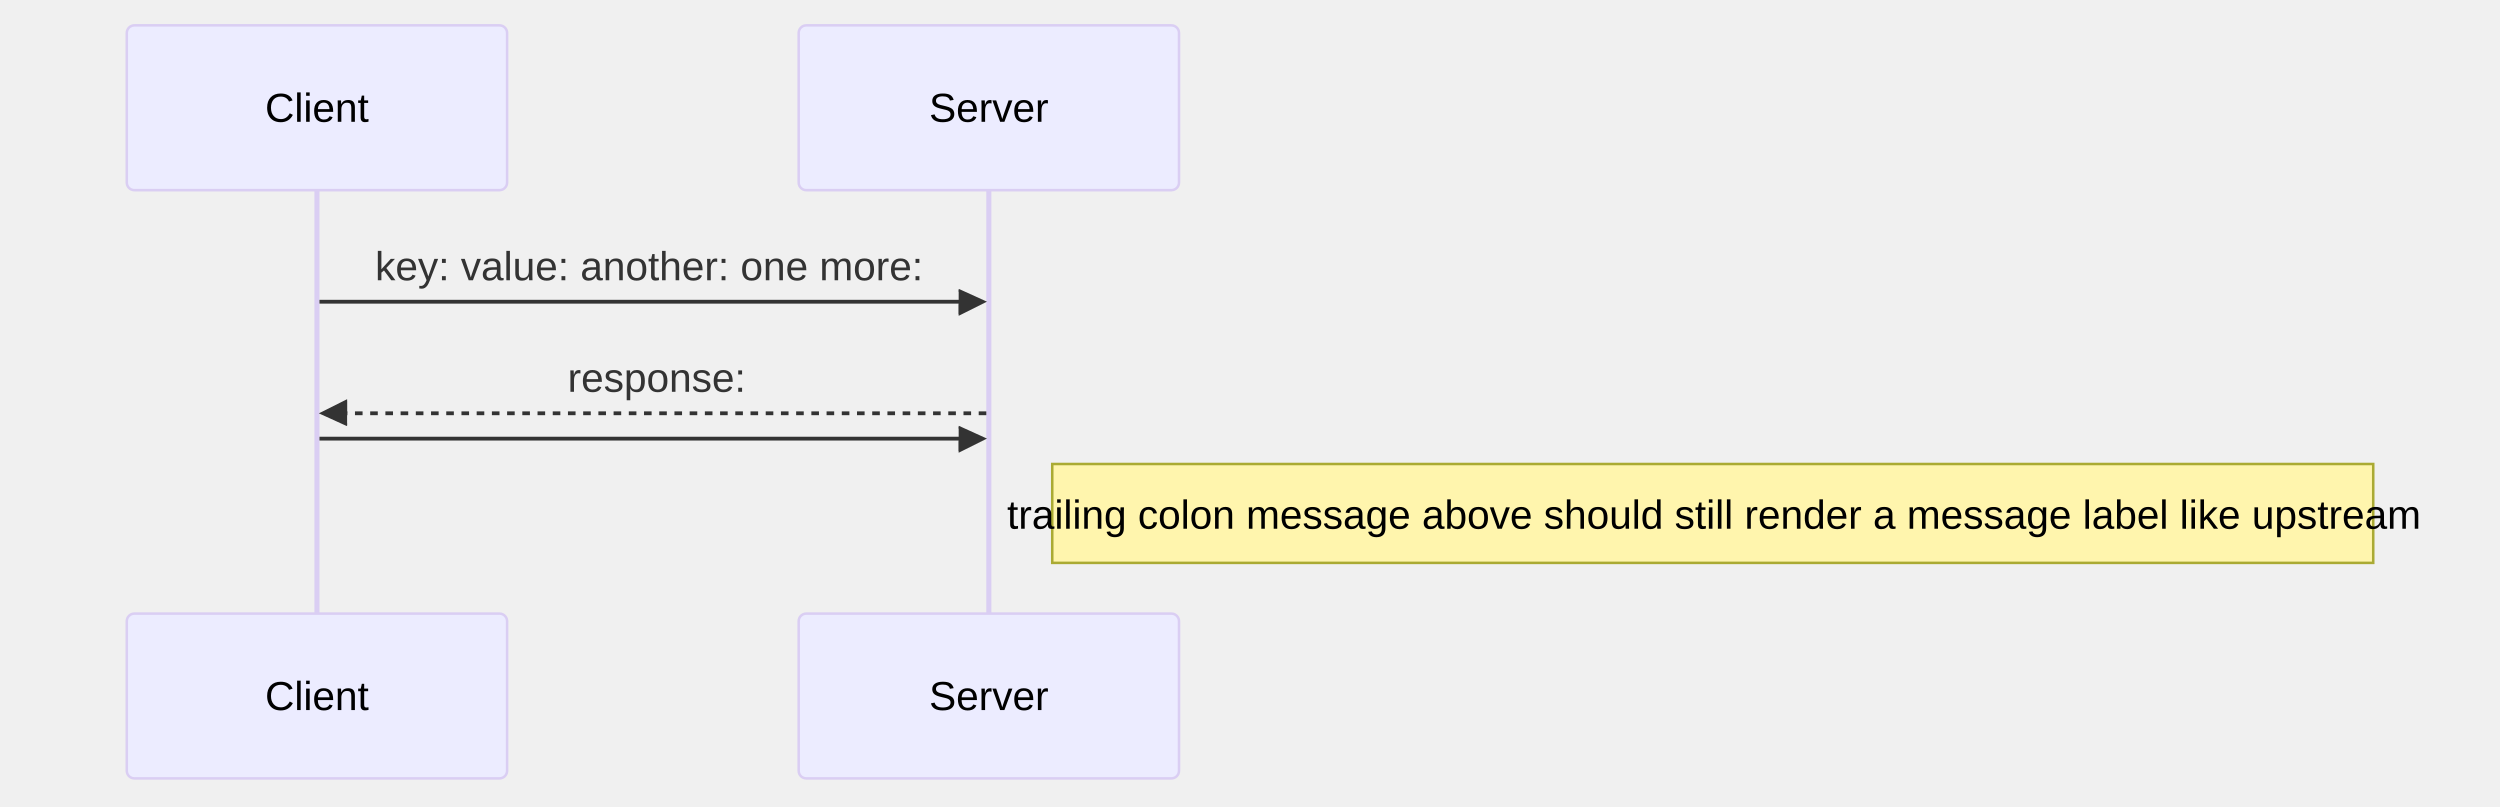
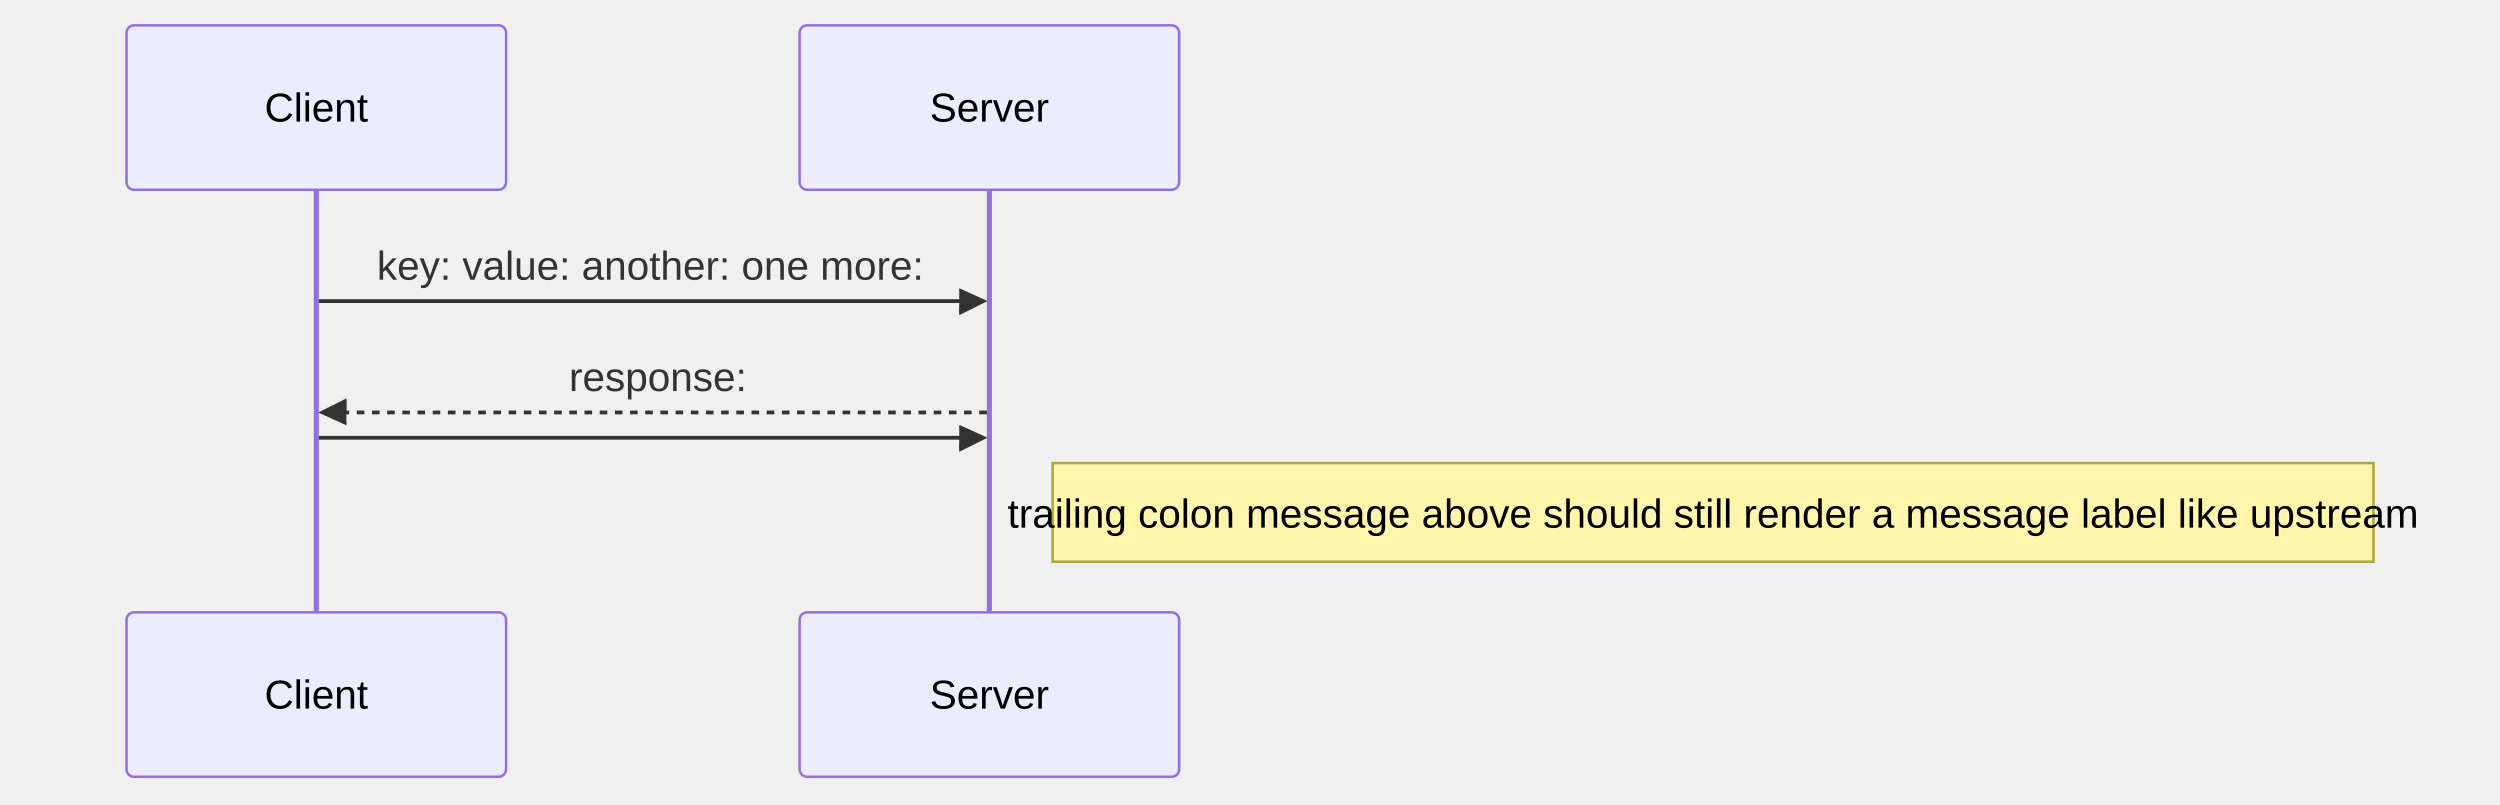
- <svg xmlns="http://www.w3.org/2000/svg" id="stress_message_text_with_colons_039" width="100%" style="max-width: 986px; background-color: white;" viewBox="-50 -10 986 318" role="graphics-document document" aria-roledescription="sequence">
+ <svg xmlns="http://www.w3.org/2000/svg" id="stress_message_text_with_colons_039" width="100%" style="max-width: 988px; background-color: white;" viewBox="-50 -10 988 318" role="graphics-document document" aria-roledescription="sequence">
  <g>
-     <rect x="265" y="232" fill="#eaeaea" stroke="#666" width="150" height="65" name="S" rx="3" ry="3" class="actor actor-bottom" />
-     <text x="340" y="264.5" dominant-baseline="central" alignment-baseline="central" class="actor actor-box" style="text-anchor: middle; font-size: 16px; font-weight: 400;">
-       <tspan x="340" dy="0">Server</tspan>
+     <rect x="266" y="232" fill="#eaeaea" stroke="#666" width="150" height="65" name="S" rx="3" ry="3" class="actor actor-bottom" />
+     <text x="341" y="264.5" dominant-baseline="central" alignment-baseline="central" class="actor actor-box" style="text-anchor: middle; font-size: 16px; font-weight: 400;">
+       <tspan x="341" dy="0">Server</tspan>
    </text>
  </g>
  <g>
    <rect x="0" y="232" fill="#eaeaea" stroke="#666" width="150" height="65" name="C" rx="3" ry="3" class="actor actor-bottom" />
    <text x="75" y="264.5" dominant-baseline="central" alignment-baseline="central" class="actor actor-box" style="text-anchor: middle; font-size: 16px; font-weight: 400;">
      <tspan x="75" dy="0">Client</tspan>
    </text>
  </g>
  <g>
-     <line id="actor1" x1="340" y1="65" x2="340" y2="232" class="actor-line 200" stroke-width="0.5px" stroke="#999" name="S" />
-     <g id="root-1">
-       <rect x="265" y="0" fill="#eaeaea" stroke="#666" width="150" height="65" name="S" rx="3" ry="3" class="actor actor-top" />
-       <text x="340" y="32.5" dominant-baseline="central" alignment-baseline="central" class="actor actor-box" style="text-anchor: middle; font-size: 16px; font-weight: 400;">
-         <tspan x="340" dy="0">Server</tspan>
+     <line id="actor1" x1="341" y1="65" x2="341" y2="232" class="actor-line 200" stroke-width="0.5px" stroke="#999" name="S" data-et="life-line" data-id="S" />
+     <g id="root-1" data-et="participant" data-type="participant" data-id="S">
+       <rect x="266" y="0" fill="#eaeaea" stroke="#666" width="150" height="65" name="S" rx="3" ry="3" class="actor actor-top" />
+       <text x="341" y="32.5" dominant-baseline="central" alignment-baseline="central" class="actor actor-box" style="text-anchor: middle; font-size: 16px; font-weight: 400;">
+         <tspan x="341" dy="0">Server</tspan>
      </text>
    </g>
  </g>
  <g>
-     <line id="actor0" x1="75" y1="65" x2="75" y2="232" class="actor-line 200" stroke-width="0.5px" stroke="#999" name="C" />
-     <g id="root-0">
+     <line id="actor0" x1="75" y1="65" x2="75" y2="232" class="actor-line 200" stroke-width="0.5px" stroke="#999" name="C" data-et="life-line" data-id="C" />
+     <g id="root-0" data-et="participant" data-type="participant" data-id="C">
      <rect x="0" y="0" fill="#eaeaea" stroke="#666" width="150" height="65" name="C" rx="3" ry="3" class="actor actor-top" />
      <text x="75" y="32.5" dominant-baseline="central" alignment-baseline="central" class="actor actor-box" style="text-anchor: middle; font-size: 16px; font-weight: 400;">
        <tspan x="75" dy="0">Client</tspan>
      </text>
    </g>
  </g>
-   <style>#stress_message_text_with_colons_039{font-family:"trebuchet ms",verdana,arial,sans-serif;font-size:16px;fill:#333;}@keyframes edge-animation-frame{from{stroke-dashoffset:0;}}@keyframes dash{to{stroke-dashoffset:0;}}#stress_message_text_with_colons_039 .edge-animation-slow{stroke-dasharray:9,5!important;stroke-dashoffset:900;animation:dash 50s linear infinite;stroke-linecap:round;}#stress_message_text_with_colons_039 .edge-animation-fast{stroke-dasharray:9,5!important;stroke-dashoffset:900;animation:dash 20s linear infinite;stroke-linecap:round;}#stress_message_text_with_colons_039 .error-icon{fill:#552222;}#stress_message_text_with_colons_039 .error-text{fill:#552222;stroke:#552222;}#stress_message_text_with_colons_039 .edge-thickness-normal{stroke-width:1px;}#stress_message_text_with_colons_039 .edge-thickness-thick{stroke-width:3.5px;}#stress_message_text_with_colons_039 .edge-pattern-solid{stroke-dasharray:0;}#stress_message_text_with_colons_039 .edge-thickness-invisible{stroke-width:0;fill:none;}#stress_message_text_with_colons_039 .edge-pattern-dashed{stroke-dasharray:3;}#stress_message_text_with_colons_039 .edge-pattern-dotted{stroke-dasharray:2;}#stress_message_text_with_colons_039 .marker{fill:#333333;stroke:#333333;}#stress_message_text_with_colons_039 .marker.cross{stroke:#333333;}#stress_message_text_with_colons_039 svg{font-family:"trebuchet ms",verdana,arial,sans-serif;font-size:16px;}#stress_message_text_with_colons_039 p{margin:0;}#stress_message_text_with_colons_039 .actor{stroke:hsl(259.626, 59.777%, 87.902%);fill:#ECECFF;}#stress_message_text_with_colons_039 text.actor&gt;tspan{fill:black;stroke:none;}#stress_message_text_with_colons_039 .actor-line{stroke:hsl(259.626, 59.777%, 87.902%);}#stress_message_text_with_colons_039 .innerArc{stroke-width:1.5;stroke-dasharray:none;}#stress_message_text_with_colons_039 .messageLine0{stroke-width:1.5;stroke-dasharray:none;stroke:#333;}#stress_message_text_with_colons_039 .messageLine1{stroke-width:1.5;stroke-dasharray:2,2;stroke:#333;}#stress_message_text_with_colons_039 #arrowhead path{fill:#333;stroke:#333;}#stress_message_text_with_colons_039 .sequenceNumber{fill:white;}#stress_message_text_with_colons_039 #sequencenumber{fill:#333;}#stress_message_text_with_colons_039 #crosshead path{fill:#333;stroke:#333;}#stress_message_text_with_colons_039 .messageText{fill:#333;stroke:none;}#stress_message_text_with_colons_039 .labelBox{stroke:hsl(259.626, 59.777%, 87.902%);fill:#ECECFF;}#stress_message_text_with_colons_039 .labelText,#stress_message_text_with_colons_039 .labelText&gt;tspan{fill:black;stroke:none;}#stress_message_text_with_colons_039 .loopText,#stress_message_text_with_colons_039 .loopText&gt;tspan{fill:black;stroke:none;}#stress_message_text_with_colons_039 .loopLine{stroke-width:2px;stroke-dasharray:2,2;stroke:hsl(259.626, 59.777%, 87.902%);fill:hsl(259.626, 59.777%, 87.902%);}#stress_message_text_with_colons_039 .note{stroke:#aaaa33;fill:#fff5ad;}#stress_message_text_with_colons_039 .noteText,#stress_message_text_with_colons_039 .noteText&gt;tspan{fill:black;stroke:none;}#stress_message_text_with_colons_039 .activation0{fill:#f4f4f4;stroke:#666;}#stress_message_text_with_colons_039 .activation1{fill:#f4f4f4;stroke:#666;}#stress_message_text_with_colons_039 .activation2{fill:#f4f4f4;stroke:#666;}#stress_message_text_with_colons_039 .actorPopupMenu{position:absolute;}#stress_message_text_with_colons_039 .actorPopupMenuPanel{position:absolute;fill:#ECECFF;box-shadow:0px 8px 16px 0px rgba(0,0,0,0.2);filter:drop-shadow(3px 5px 2px rgb(0 0 0 / 0.4));}#stress_message_text_with_colons_039 .actor-man line{stroke:hsl(259.626, 59.777%, 87.902%);fill:#ECECFF;}#stress_message_text_with_colons_039 .actor-man circle,#stress_message_text_with_colons_039 line{stroke:hsl(259.626, 59.777%, 87.902%);fill:#ECECFF;stroke-width:2px;}#stress_message_text_with_colons_039 :root{--mermaid-font-family:"trebuchet ms",verdana,arial,sans-serif;}</style>
+   <style>#stress_message_text_with_colons_039{font-family:"trebuchet ms",verdana,arial,sans-serif;font-size:16px;fill:#333;}@keyframes edge-animation-frame{from{stroke-dashoffset:0;}}@keyframes dash{to{stroke-dashoffset:0;}}#stress_message_text_with_colons_039 .edge-animation-slow{stroke-dasharray:9,5!important;stroke-dashoffset:900;animation:dash 50s linear infinite;stroke-linecap:round;}#stress_message_text_with_colons_039 .edge-animation-fast{stroke-dasharray:9,5!important;stroke-dashoffset:900;animation:dash 20s linear infinite;stroke-linecap:round;}#stress_message_text_with_colons_039 .error-icon{fill:#552222;}#stress_message_text_with_colons_039 .error-text{fill:#552222;stroke:#552222;}#stress_message_text_with_colons_039 .edge-thickness-normal{stroke-width:1px;}#stress_message_text_with_colons_039 .edge-thickness-thick{stroke-width:3.5px;}#stress_message_text_with_colons_039 .edge-pattern-solid{stroke-dasharray:0;}#stress_message_text_with_colons_039 .edge-thickness-invisible{stroke-width:0;fill:none;}#stress_message_text_with_colons_039 .edge-pattern-dashed{stroke-dasharray:3;}#stress_message_text_with_colons_039 .edge-pattern-dotted{stroke-dasharray:2;}#stress_message_text_with_colons_039 .marker{fill:#333333;stroke:#333333;}#stress_message_text_with_colons_039 .marker.cross{stroke:#333333;}#stress_message_text_with_colons_039 svg{font-family:"trebuchet ms",verdana,arial,sans-serif;font-size:16px;}#stress_message_text_with_colons_039 p{margin:0;}#stress_message_text_with_colons_039 .actor{stroke:#9370DB;fill:#ECECFF;stroke-width:1;}#stress_message_text_with_colons_039 rect.actor.outer-path[data-look="neo"]{filter:drop-shadow(1px 2px 2px rgba(185, 185, 185, 1));}#stress_message_text_with_colons_039 rect.note[data-look="neo"]{stroke:#aaaa33;fill:#fff5ad;filter:drop-shadow(1px 2px 2px rgba(185, 185, 185, 1));}#stress_message_text_with_colons_039 text.actor&gt;tspan{fill:black;stroke:none;}#stress_message_text_with_colons_039 .actor-line{stroke:#9370DB;}#stress_message_text_with_colons_039 .innerArc{stroke-width:1.5;stroke-dasharray:none;}#stress_message_text_with_colons_039 .messageLine0{stroke-width:1.5;stroke-dasharray:none;stroke:#333;}#stress_message_text_with_colons_039 .messageLine1{stroke-width:1.5;stroke-dasharray:2,2;stroke:#333;}#stress_message_text_with_colons_039 [id$="-arrowhead"] path{fill:#333;stroke:#333;}#stress_message_text_with_colons_039 .sequenceNumber{fill:white;}#stress_message_text_with_colons_039 [id$="-sequencenumber"]{fill:#333;}#stress_message_text_with_colons_039 [id$="-crosshead"] path{fill:#333;stroke:#333;}#stress_message_text_with_colons_039 .messageText{fill:#333;stroke:none;}#stress_message_text_with_colons_039 .labelBox{stroke:#9370DB;fill:#ECECFF;filter:none;}#stress_message_text_with_colons_039 .labelText,#stress_message_text_with_colons_039 .labelText&gt;tspan{fill:black;stroke:none;}#stress_message_text_with_colons_039 .loopText,#stress_message_text_with_colons_039 .loopText&gt;tspan{fill:black;stroke:none;}#stress_message_text_with_colons_039 .sectionTitle,#stress_message_text_with_colons_039 .sectionTitle&gt;tspan{fill:black;stroke:none;}#stress_message_text_with_colons_039 .loopLine{stroke-width:2px;stroke-dasharray:2,2;stroke:#9370DB;fill:#9370DB;}#stress_message_text_with_colons_039 .note{stroke:#aaaa33;fill:#fff5ad;}#stress_message_text_with_colons_039 .noteText,#stress_message_text_with_colons_039 .noteText&gt;tspan{fill:black;stroke:none;font-weight:normal;}#stress_message_text_with_colons_039 .activation0{fill:#f4f4f4;stroke:#666;}#stress_message_text_with_colons_039 .activation1{fill:#f4f4f4;stroke:#666;}#stress_message_text_with_colons_039 .activation2{fill:#f4f4f4;stroke:#666;}#stress_message_text_with_colons_039 .actorPopupMenu{position:absolute;}#stress_message_text_with_colons_039 .actorPopupMenuPanel{position:absolute;fill:#ECECFF;box-shadow:0px 8px 16px 0px rgba(0,0,0,0.2);filter:drop-shadow(3px 5px 2px rgb(0 0 0 / 0.4));}#stress_message_text_with_colons_039 .actor-man circle,#stress_message_text_with_colons_039 line{fill:#ECECFF;stroke-width:2px;}#stress_message_text_with_colons_039 g rect.rect{filter:drop-shadow(1px 2px 2px rgba(185, 185, 185, 1));stroke:#9370DB;}#stress_message_text_with_colons_039 .node .neo-node{stroke:#9370DB;}#stress_message_text_with_colons_039 [data-look="neo"].node rect,#stress_message_text_with_colons_039 [data-look="neo"].cluster rect,#stress_message_text_with_colons_039 [data-look="neo"].node polygon{stroke:#9370DB;filter:drop-shadow(1px 2px 2px rgba(185, 185, 185, 1));}#stress_message_text_with_colons_039 [data-look="neo"].node path{stroke:#9370DB;stroke-width:1px;}#stress_message_text_with_colons_039 [data-look="neo"].node .outer-path{filter:drop-shadow(1px 2px 2px rgba(185, 185, 185, 1));}#stress_message_text_with_colons_039 [data-look="neo"].node .neo-line path{stroke:#9370DB;filter:none;}#stress_message_text_with_colons_039 [data-look="neo"].node circle{stroke:#9370DB;filter:drop-shadow(1px 2px 2px rgba(185, 185, 185, 1));}#stress_message_text_with_colons_039 [data-look="neo"].node circle .state-start{fill:#000000;}#stress_message_text_with_colons_039 [data-look="neo"].icon-shape .icon{fill:#9370DB;filter:drop-shadow(1px 2px 2px rgba(185, 185, 185, 1));}#stress_message_text_with_colons_039 [data-look="neo"].icon-shape .icon-neo path{stroke:#9370DB;filter:drop-shadow(1px 2px 2px rgba(185, 185, 185, 1));}#stress_message_text_with_colons_039 :root{--mermaid-font-family:"trebuchet ms",verdana,arial,sans-serif;}</style>
  <g />
  <defs>
-     <symbol id="computer" width="24" height="24">
+     <symbol id="stress_message_text_with_colons_039-computer" width="24" height="24">
      <path transform="scale(.5)" d="M2 2v13h20v-13h-20zm18 11h-16v-9h16v9zm-10.228 6l.466-1h3.524l.467 1h-4.457zm14.228 3h-24l2-6h2.104l-1.33 4h18.45l-1.297-4h2.073l2 6zm-5-10h-14v-7h14v7z" />
    </symbol>
  </defs>
  <defs>
-     <symbol id="database" fill-rule="evenodd" clip-rule="evenodd">
+     <symbol id="stress_message_text_with_colons_039-database" fill-rule="evenodd" clip-rule="evenodd">
      <path transform="scale(.5)" d="M12.258.001l.256.004.255.005.253.008.251.01.249.012.247.015.246.016.242.019.241.02.239.023.236.024.233.027.231.028.229.031.225.032.223.034.22.036.217.038.214.04.211.041.208.043.205.045.201.046.198.048.194.05.191.051.187.053.183.054.18.056.175.057.172.059.168.06.163.061.16.063.155.064.15.066.074.033.073.033.071.034.07.034.069.035.068.035.067.035.066.035.064.036.064.036.062.036.06.036.06.037.058.037.058.037.055.038.055.038.053.038.052.038.051.039.05.039.048.039.047.039.045.04.044.04.043.04.041.04.04.041.039.041.037.041.036.041.034.041.033.042.032.042.03.042.029.042.027.042.026.043.024.043.023.043.021.043.02.043.018.044.017.043.015.044.013.044.012.044.011.045.009.044.007.045.006.045.004.045.002.045.001.045v17l-.001.045-.002.045-.004.045-.006.045-.007.045-.009.044-.011.045-.012.044-.013.044-.015.044-.017.043-.018.044-.02.043-.021.043-.023.043-.024.043-.026.043-.027.042-.029.042-.03.042-.032.042-.033.042-.034.041-.036.041-.037.041-.039.041-.04.041-.041.04-.043.04-.044.04-.045.04-.047.039-.048.039-.05.039-.051.039-.052.038-.053.038-.055.038-.055.038-.058.037-.058.037-.06.037-.06.036-.062.036-.064.036-.064.036-.066.035-.067.035-.068.035-.069.035-.07.034-.071.034-.073.033-.074.033-.15.066-.155.064-.16.063-.163.061-.168.06-.172.059-.175.057-.18.056-.183.054-.187.053-.191.051-.194.05-.198.048-.201.046-.205.045-.208.043-.211.041-.214.04-.217.038-.22.036-.223.034-.225.032-.229.031-.231.028-.233.027-.236.024-.239.023-.241.02-.242.019-.246.016-.247.015-.249.012-.251.01-.253.008-.255.005-.256.004-.258.001-.258-.001-.256-.004-.255-.005-.253-.008-.251-.01-.249-.012-.247-.015-.245-.016-.243-.019-.241-.02-.238-.023-.236-.024-.234-.027-.231-.028-.228-.031-.226-.032-.223-.034-.22-.036-.217-.038-.214-.04-.211-.041-.208-.043-.204-.045-.201-.046-.198-.048-.195-.05-.19-.051-.187-.053-.184-.054-.179-.056-.176-.057-.172-.059-.167-.06-.164-.061-.159-.063-.155-.064-.151-.066-.074-.033-.072-.033-.072-.034-.07-.034-.069-.035-.068-.035-.067-.035-.066-.035-.064-.036-.063-.036-.062-.036-.061-.036-.06-.037-.058-.037-.057-.037-.056-.038-.055-.038-.053-.038-.052-.038-.051-.039-.049-.039-.049-.039-.046-.039-.046-.04-.044-.04-.043-.04-.041-.04-.04-.041-.039-.041-.037-.041-.036-.041-.034-.041-.033-.042-.032-.042-.03-.042-.029-.042-.027-.042-.026-.043-.024-.043-.023-.043-.021-.043-.02-.043-.018-.044-.017-.043-.015-.044-.013-.044-.012-.044-.011-.045-.009-.044-.007-.045-.006-.045-.004-.045-.002-.045-.001-.045v-17l.001-.045.002-.045.004-.045.006-.045.007-.045.009-.044.011-.045.012-.044.013-.044.015-.044.017-.043.018-.044.02-.043.021-.043.023-.043.024-.043.026-.043.027-.042.029-.042.03-.042.032-.042.033-.042.034-.041.036-.041.037-.041.039-.041.04-.041.041-.04.043-.04.044-.04.046-.04.046-.039.049-.039.049-.039.051-.039.052-.038.053-.038.055-.038.056-.038.057-.037.058-.037.06-.037.061-.036.062-.036.063-.036.064-.036.066-.035.067-.035.068-.035.069-.035.07-.034.072-.034.072-.033.074-.033.151-.066.155-.064.159-.063.164-.061.167-.06.172-.059.176-.057.179-.056.184-.054.187-.053.19-.051.195-.05.198-.048.201-.046.204-.045.208-.043.211-.041.214-.04.217-.038.22-.036.223-.034.226-.032.228-.031.231-.028.234-.027.236-.024.238-.023.241-.02.243-.019.245-.016.247-.015.249-.012.251-.01.253-.008.255-.005.256-.004.258-.001.258.001zm-9.258 20.499v.01l.001.021.003.021.004.022.005.021.006.022.007.022.009.023.01.022.011.023.012.023.013.023.015.023.016.024.017.023.018.024.019.024.021.024.022.025.023.024.024.025.052.049.056.05.061.051.066.051.07.051.075.051.079.052.084.052.088.052.092.052.097.052.102.051.105.052.11.052.114.051.119.051.123.051.127.05.131.05.135.05.139.048.144.049.147.047.152.047.155.047.16.045.163.045.167.043.171.043.176.041.178.041.183.039.187.039.19.037.194.035.197.035.202.033.204.031.209.03.212.029.216.027.219.025.222.024.226.021.23.02.233.018.236.016.24.015.243.012.246.01.249.008.253.005.256.004.259.001.26-.001.257-.004.254-.005.25-.008.247-.011.244-.012.241-.014.237-.016.233-.018.231-.021.226-.021.224-.024.22-.026.216-.027.212-.028.21-.031.205-.031.202-.034.198-.034.194-.036.191-.037.187-.039.183-.04.179-.04.175-.042.172-.043.168-.044.163-.045.16-.046.155-.046.152-.047.148-.048.143-.049.139-.049.136-.05.131-.05.126-.05.123-.051.118-.052.114-.051.11-.052.106-.052.101-.052.096-.052.092-.052.088-.053.083-.051.079-.052.074-.052.07-.051.065-.051.06-.051.056-.05.051-.05.023-.024.023-.025.021-.024.02-.024.019-.024.018-.024.017-.024.015-.023.014-.024.013-.023.012-.023.01-.023.01-.022.008-.022.006-.022.006-.022.004-.022.004-.021.001-.021.001-.021v-4.127l-.077.055-.08.053-.083.054-.085.053-.087.052-.09.052-.093.051-.095.05-.097.05-.1.049-.102.049-.105.048-.106.047-.109.047-.111.046-.114.045-.115.045-.118.044-.12.043-.122.042-.124.042-.126.041-.128.04-.13.04-.132.038-.134.038-.135.037-.138.037-.139.035-.142.035-.143.034-.144.033-.147.032-.148.031-.15.03-.151.03-.153.029-.154.027-.156.027-.158.026-.159.025-.161.024-.162.023-.163.022-.165.021-.166.02-.167.019-.169.018-.169.017-.171.016-.173.015-.173.014-.175.013-.175.012-.177.011-.178.01-.179.008-.179.008-.181.006-.182.005-.182.004-.184.003-.184.002h-.37l-.184-.002-.184-.003-.182-.004-.182-.005-.181-.006-.179-.008-.179-.008-.178-.01-.176-.011-.176-.012-.175-.013-.173-.014-.172-.015-.171-.016-.17-.017-.169-.018-.167-.019-.166-.02-.165-.021-.163-.022-.162-.023-.161-.024-.159-.025-.157-.026-.156-.027-.155-.027-.153-.029-.151-.03-.15-.03-.148-.031-.146-.032-.145-.033-.143-.034-.141-.035-.14-.035-.137-.037-.136-.037-.134-.038-.132-.038-.13-.04-.128-.04-.126-.041-.124-.042-.122-.042-.12-.044-.117-.043-.116-.045-.113-.045-.112-.046-.109-.047-.106-.047-.105-.048-.102-.049-.1-.049-.097-.05-.095-.05-.093-.052-.09-.051-.087-.052-.085-.053-.083-.054-.08-.054-.077-.054v4.127zm0-5.654v.011l.001.021.003.021.004.021.005.022.006.022.007.022.009.022.01.022.011.023.012.023.013.023.015.024.016.023.017.024.018.024.019.024.021.024.022.024.023.025.024.024.052.05.056.05.061.05.066.051.07.051.075.052.079.051.084.052.088.052.092.052.097.052.102.052.105.052.11.051.114.051.119.052.123.05.127.051.131.05.135.049.139.049.144.048.147.048.152.047.155.046.16.045.163.045.167.044.171.042.176.042.178.04.183.04.187.038.19.037.194.036.197.034.202.033.204.032.209.03.212.028.216.027.219.025.222.024.226.022.23.02.233.018.236.016.24.014.243.012.246.01.249.008.253.006.256.003.259.001.26-.001.257-.003.254-.006.25-.008.247-.01.244-.012.241-.015.237-.016.233-.018.231-.02.226-.022.224-.024.22-.025.216-.027.212-.029.21-.03.205-.032.202-.033.198-.035.194-.036.191-.037.187-.039.183-.039.179-.041.175-.042.172-.043.168-.044.163-.045.16-.045.155-.047.152-.047.148-.048.143-.048.139-.05.136-.049.131-.05.126-.051.123-.051.118-.051.114-.052.11-.052.106-.052.101-.052.096-.052.092-.052.088-.052.083-.052.079-.052.074-.051.07-.052.065-.051.06-.05.056-.051.051-.049.023-.025.023-.024.021-.025.02-.024.019-.024.018-.024.017-.024.015-.023.014-.023.013-.024.012-.022.01-.023.01-.023.008-.022.006-.022.006-.022.004-.021.004-.022.001-.021.001-.021v-4.139l-.077.054-.08.054-.083.054-.085.052-.087.053-.09.051-.093.051-.095.051-.097.05-.1.049-.102.049-.105.048-.106.047-.109.047-.111.046-.114.045-.115.044-.118.044-.12.044-.122.042-.124.042-.126.041-.128.04-.13.039-.132.039-.134.038-.135.037-.138.036-.139.036-.142.035-.143.033-.144.033-.147.033-.148.031-.15.03-.151.03-.153.028-.154.028-.156.027-.158.026-.159.025-.161.024-.162.023-.163.022-.165.021-.166.02-.167.019-.169.018-.169.017-.171.016-.173.015-.173.014-.175.013-.175.012-.177.011-.178.009-.179.009-.179.007-.181.007-.182.005-.182.004-.184.003-.184.002h-.37l-.184-.002-.184-.003-.182-.004-.182-.005-.181-.007-.179-.007-.179-.009-.178-.009-.176-.011-.176-.012-.175-.013-.173-.014-.172-.015-.171-.016-.17-.017-.169-.018-.167-.019-.166-.02-.165-.021-.163-.022-.162-.023-.161-.024-.159-.025-.157-.026-.156-.027-.155-.028-.153-.028-.151-.03-.15-.03-.148-.031-.146-.033-.145-.033-.143-.033-.141-.035-.14-.036-.137-.036-.136-.037-.134-.038-.132-.039-.13-.039-.128-.04-.126-.041-.124-.042-.122-.043-.12-.043-.117-.044-.116-.044-.113-.046-.112-.046-.109-.046-.106-.047-.105-.048-.102-.049-.1-.049-.097-.05-.095-.051-.093-.051-.09-.051-.087-.053-.085-.052-.083-.054-.08-.054-.077-.054v4.139zm0-5.666v.011l.001.02.003.022.004.021.005.022.006.021.007.022.009.023.01.022.011.023.012.023.013.023.015.023.016.024.017.024.018.023.019.024.021.025.022.024.023.024.024.025.052.05.056.05.061.05.066.051.07.051.075.052.079.051.084.052.088.052.092.052.097.052.102.052.105.051.11.052.114.051.119.051.123.051.127.05.131.05.135.05.139.049.144.048.147.048.152.047.155.046.16.045.163.045.167.043.171.043.176.042.178.04.183.04.187.038.19.037.194.036.197.034.202.033.204.032.209.03.212.028.216.027.219.025.222.024.226.021.23.02.233.018.236.017.24.014.243.012.246.01.249.008.253.006.256.003.259.001.26-.001.257-.003.254-.006.25-.008.247-.01.244-.013.241-.014.237-.016.233-.018.231-.02.226-.022.224-.024.22-.025.216-.027.212-.029.21-.03.205-.032.202-.033.198-.035.194-.036.191-.037.187-.039.183-.039.179-.041.175-.042.172-.043.168-.044.163-.045.16-.045.155-.047.152-.047.148-.048.143-.049.139-.049.136-.049.131-.051.126-.05.123-.051.118-.052.114-.051.11-.052.106-.052.101-.052.096-.052.092-.052.088-.052.083-.052.079-.052.074-.052.07-.051.065-.051.06-.051.056-.05.051-.049.023-.025.023-.025.021-.024.02-.024.019-.024.018-.024.017-.024.015-.023.014-.024.013-.023.012-.023.01-.022.01-.023.008-.022.006-.022.006-.022.004-.022.004-.021.001-.021.001-.021v-4.153l-.077.054-.08.054-.083.053-.085.053-.087.053-.09.051-.093.051-.095.051-.097.05-.1.049-.102.048-.105.048-.106.048-.109.046-.111.046-.114.046-.115.044-.118.044-.12.043-.122.043-.124.042-.126.041-.128.04-.13.039-.132.039-.134.038-.135.037-.138.036-.139.036-.142.034-.143.034-.144.033-.147.032-.148.032-.15.03-.151.03-.153.028-.154.028-.156.027-.158.026-.159.024-.161.024-.162.023-.163.023-.165.021-.166.02-.167.019-.169.018-.169.017-.171.016-.173.015-.173.014-.175.013-.175.012-.177.01-.178.01-.179.009-.179.007-.181.006-.182.006-.182.004-.184.003-.184.001-.185.001-.185-.001-.184-.001-.184-.003-.182-.004-.182-.006-.181-.006-.179-.007-.179-.009-.178-.01-.176-.01-.176-.012-.175-.013-.173-.014-.172-.015-.171-.016-.17-.017-.169-.018-.167-.019-.166-.02-.165-.021-.163-.023-.162-.023-.161-.024-.159-.024-.157-.026-.156-.027-.155-.028-.153-.028-.151-.03-.15-.03-.148-.032-.146-.032-.145-.033-.143-.034-.141-.034-.14-.036-.137-.036-.136-.037-.134-.038-.132-.039-.13-.039-.128-.041-.126-.041-.124-.041-.122-.043-.12-.043-.117-.044-.116-.044-.113-.046-.112-.046-.109-.046-.106-.048-.105-.048-.102-.048-.1-.05-.097-.049-.095-.051-.093-.051-.09-.052-.087-.052-.085-.053-.083-.053-.08-.054-.077-.054v4.153zm8.74-8.179l-.257.004-.254.005-.25.008-.247.011-.244.012-.241.014-.237.016-.233.018-.231.021-.226.022-.224.023-.22.026-.216.027-.212.028-.21.031-.205.032-.202.033-.198.034-.194.036-.191.038-.187.038-.183.04-.179.041-.175.042-.172.043-.168.043-.163.045-.16.046-.155.046-.152.048-.148.048-.143.048-.139.049-.136.05-.131.05-.126.051-.123.051-.118.051-.114.052-.11.052-.106.052-.101.052-.096.052-.092.052-.088.052-.083.052-.079.052-.074.051-.07.052-.065.051-.06.05-.056.05-.051.05-.023.025-.023.024-.021.024-.02.025-.019.024-.018.024-.017.023-.015.024-.014.023-.013.023-.012.023-.01.023-.01.022-.008.022-.006.023-.006.021-.004.022-.004.021-.001.021-.001.021.001.021.001.021.004.021.004.022.006.021.006.023.008.022.01.022.01.023.012.023.013.023.014.023.015.024.017.023.018.024.019.024.02.025.021.024.023.024.023.025.051.05.056.05.06.05.065.051.07.052.074.051.079.052.083.052.088.052.092.052.096.052.101.052.106.052.11.052.114.052.118.051.123.051.126.051.131.05.136.05.139.049.143.048.148.048.152.048.155.046.16.046.163.045.168.043.172.043.175.042.179.041.183.04.187.038.191.038.194.036.198.034.202.033.205.032.21.031.212.028.216.027.22.026.224.023.226.022.231.021.233.018.237.016.241.014.244.012.247.011.25.008.254.005.257.004.26.001.26-.001.257-.004.254-.005.25-.008.247-.011.244-.012.241-.014.237-.016.233-.018.231-.021.226-.022.224-.023.22-.026.216-.027.212-.028.21-.031.205-.032.202-.033.198-.034.194-.036.191-.038.187-.038.183-.04.179-.041.175-.042.172-.043.168-.043.163-.045.16-.046.155-.046.152-.048.148-.048.143-.048.139-.049.136-.05.131-.05.126-.051.123-.051.118-.051.114-.052.11-.052.106-.052.101-.052.096-.052.092-.052.088-.052.083-.052.079-.052.074-.051.07-.052.065-.051.06-.05.056-.05.051-.05.023-.025.023-.024.021-.024.02-.025.019-.024.018-.024.017-.023.015-.024.014-.023.013-.023.012-.023.01-.023.01-.022.008-.022.006-.023.006-.021.004-.022.004-.021.001-.021.001-.021-.001-.021-.001-.021-.004-.021-.004-.022-.006-.021-.006-.023-.008-.022-.01-.022-.01-.023-.012-.023-.013-.023-.014-.023-.015-.024-.017-.023-.018-.024-.019-.024-.02-.025-.021-.024-.023-.024-.023-.025-.051-.05-.056-.05-.06-.05-.065-.051-.07-.052-.074-.051-.079-.052-.083-.052-.088-.052-.092-.052-.096-.052-.101-.052-.106-.052-.11-.052-.114-.052-.118-.051-.123-.051-.126-.051-.131-.05-.136-.05-.139-.049-.143-.048-.148-.048-.152-.048-.155-.046-.16-.046-.163-.045-.168-.043-.172-.043-.175-.042-.179-.041-.183-.04-.187-.038-.191-.038-.194-.036-.198-.034-.202-.033-.205-.032-.21-.031-.212-.028-.216-.027-.22-.026-.224-.023-.226-.022-.231-.021-.233-.018-.237-.016-.241-.014-.244-.012-.247-.011-.25-.008-.254-.005-.257-.004-.26-.001-.26.001z" />
    </symbol>
  </defs>
  <defs>
-     <symbol id="clock" width="24" height="24">
+     <symbol id="stress_message_text_with_colons_039-clock" width="24" height="24">
      <path transform="scale(.5)" d="M12 2c5.514 0 10 4.486 10 10s-4.486 10-10 10-10-4.486-10-10 4.486-10 10-10zm0-2c-6.627 0-12 5.373-12 12s5.373 12 12 12 12-5.373 12-12-5.373-12-12-12zm5.848 12.459c.202.038.202.333.001.372-1.907.361-6.045 1.111-6.547 1.111-.719 0-1.301-.582-1.301-1.301 0-.512.77-5.447 1.125-7.445.034-.192.312-.181.343.014l.985 6.238 5.394 1.011z" />
    </symbol>
  </defs>
  <defs>
-     <marker id="arrowhead" refX="7.9" refY="5" markerUnits="userSpaceOnUse" markerWidth="12" markerHeight="12" orient="auto-start-reverse">
+     <marker id="stress_message_text_with_colons_039-arrowhead" refX="7.9" refY="5" markerUnits="userSpaceOnUse" markerWidth="12" markerHeight="12" orient="auto-start-reverse">
      <path d="M -1 0 L 10 5 L 0 10 z" />
    </marker>
  </defs>
  <defs>
-     <marker id="crosshead" markerWidth="15" markerHeight="8" orient="auto" refX="4" refY="4.5">
+     <marker id="stress_message_text_with_colons_039-crosshead" markerWidth="15" markerHeight="8" orient="auto" refX="4" refY="4.5">
      <path fill="none" stroke="#000000" stroke-width="1pt" d="M 1,2 L 6,7 M 6,2 L 1,7" style="stroke-dasharray: 0, 0;" />
    </marker>
  </defs>
  <defs>
-     <marker id="filled-head" refX="15.5" refY="7" markerWidth="20" markerHeight="28" orient="auto">
+     <marker id="stress_message_text_with_colons_039-filled-head" refX="15.5" refY="7" markerWidth="20" markerHeight="28" orient="auto">
      <path d="M 18,7 L9,13 L14,7 L9,1 Z" />
    </marker>
  </defs>
  <defs>
-     <marker id="sequencenumber" refX="15" refY="15" markerWidth="60" markerHeight="40" orient="auto">
+     <marker id="stress_message_text_with_colons_039-sequencenumber" refX="15" refY="15" markerWidth="60" markerHeight="40" orient="auto">
      <circle cx="15" cy="15" r="6" />
    </marker>
  </defs>
-   <g>
-     <rect x="365" y="173" fill="#EDF2AE" stroke="#666" width="521" height="39" class="note" />
-     <text x="626" y="178" text-anchor="middle" dominant-baseline="middle" alignment-baseline="middle" class="noteText" dy="1em" style="font-size: 16px; font-weight: 400;">
-       <tspan x="626">trailing colon message above should still render a message label like upstream</tspan>
+   <defs>
+     <marker id="stress_message_text_with_colons_039-solidTopArrowHead" refX="7.9" refY="7.25" markerUnits="userSpaceOnUse" markerWidth="12" markerHeight="12" orient="auto-start-reverse">
+       <path d="M 0 0 L 10 8 L 0 8 z" />
+     </marker>
+   </defs>
+   <defs>
+     <marker id="stress_message_text_with_colons_039-solidBottomArrowHead" refX="7.9" refY="0.75" markerUnits="userSpaceOnUse" markerWidth="12" markerHeight="12" orient="auto-start-reverse">
+       <path d="M 0 0 L 10 0 L 0 8 z" />
+     </marker>
+   </defs>
+   <defs>
+     <marker id="stress_message_text_with_colons_039-stickTopArrowHead" refX="7.5" refY="7" markerUnits="userSpaceOnUse" markerWidth="12" markerHeight="12" orient="auto-start-reverse">
+       <path d="M 0 0 L 7 7" stroke="black" stroke-width="1.5" fill="none" />
+     </marker>
+   </defs>
+   <defs>
+     <marker id="stress_message_text_with_colons_039-stickBottomArrowHead" refX="7.5" refY="0" markerUnits="userSpaceOnUse" markerWidth="12" markerHeight="12" orient="auto-start-reverse">
+       <path d="M 0 7 L 7 0" stroke="black" stroke-width="1.5" fill="none" />
+     </marker>
+   </defs>
+   <g data-et="note" data-id="i3">
+     <rect x="366" y="173" fill="#EDF2AE" stroke="#666" width="522" height="39" class="note" />
+     <text x="627" y="178" text-anchor="middle" dominant-baseline="middle" alignment-baseline="middle" class="noteText" dy="1em" style="font-size: 16px; font-weight: 400;">
+       <tspan x="627">trailing colon message above should still render a message label like upstream</tspan>
    </text>
  </g>
-   <text x="206" y="80" text-anchor="middle" dominant-baseline="middle" alignment-baseline="middle" class="messageText" dy="1em" style="font-size: 16px; font-weight: 400;">key: value: another: one more:</text>
-   <line x1="76" y1="109" x2="336" y2="109" class="messageLine0" stroke-width="2" stroke="none" marker-end="url(#arrowhead)" style="fill: none;" />
-   <text x="209" y="124" text-anchor="middle" dominant-baseline="middle" alignment-baseline="middle" class="messageText" dy="1em" style="font-size: 16px; font-weight: 400;">response:</text>
-   <line x1="339" y1="153" x2="79" y2="153" class="messageLine1" stroke-width="2" stroke="none" marker-end="url(#arrowhead)" style="stroke-dasharray: 3, 3; fill: none;" />
-   <text x="206" y="168" text-anchor="middle" dominant-baseline="middle" alignment-baseline="middle" class="messageText" dy="1em" style="font-size: 16px; font-weight: 400;">​</text>
-   <line x1="76" y1="163" x2="336" y2="163" class="messageLine0" stroke-width="2" stroke="none" marker-end="url(#arrowhead)" style="fill: none;" />
+   <text x="207" y="80" text-anchor="middle" dominant-baseline="middle" alignment-baseline="middle" class="messageText" dy="1em" style="font-size: 16px; font-weight: 400;">key: value: another: one more:</text>
+   <line x1="76" y1="109" x2="337" y2="109" class="messageLine0" data-et="message" data-id="i0" data-from="C" data-to="S" stroke-width="2" stroke="none" marker-end="url(#stress_message_text_with_colons_039-arrowhead)" style="fill: none;" />
+   <text x="210" y="124" text-anchor="middle" dominant-baseline="middle" alignment-baseline="middle" class="messageText" dy="1em" style="font-size: 16px; font-weight: 400;">response:</text>
+   <line x1="340" y1="153" x2="79" y2="153" class="messageLine1" data-et="message" data-id="i1" data-from="S" data-to="C" stroke-width="2" stroke="none" marker-end="url(#stress_message_text_with_colons_039-arrowhead)" style="stroke-dasharray: 3, 3; fill: none;" />
+   <text x="207" y="168" text-anchor="middle" dominant-baseline="middle" alignment-baseline="middle" class="messageText" dy="1em" style="font-size: 16px; font-weight: 400;">​</text>
+   <line x1="76" y1="163" x2="337" y2="163" class="messageLine0" data-et="message" data-id="i2" data-from="C" data-to="S" stroke-width="2" stroke="none" marker-end="url(#stress_message_text_with_colons_039-arrowhead)" style="fill: none;" />
</svg>
